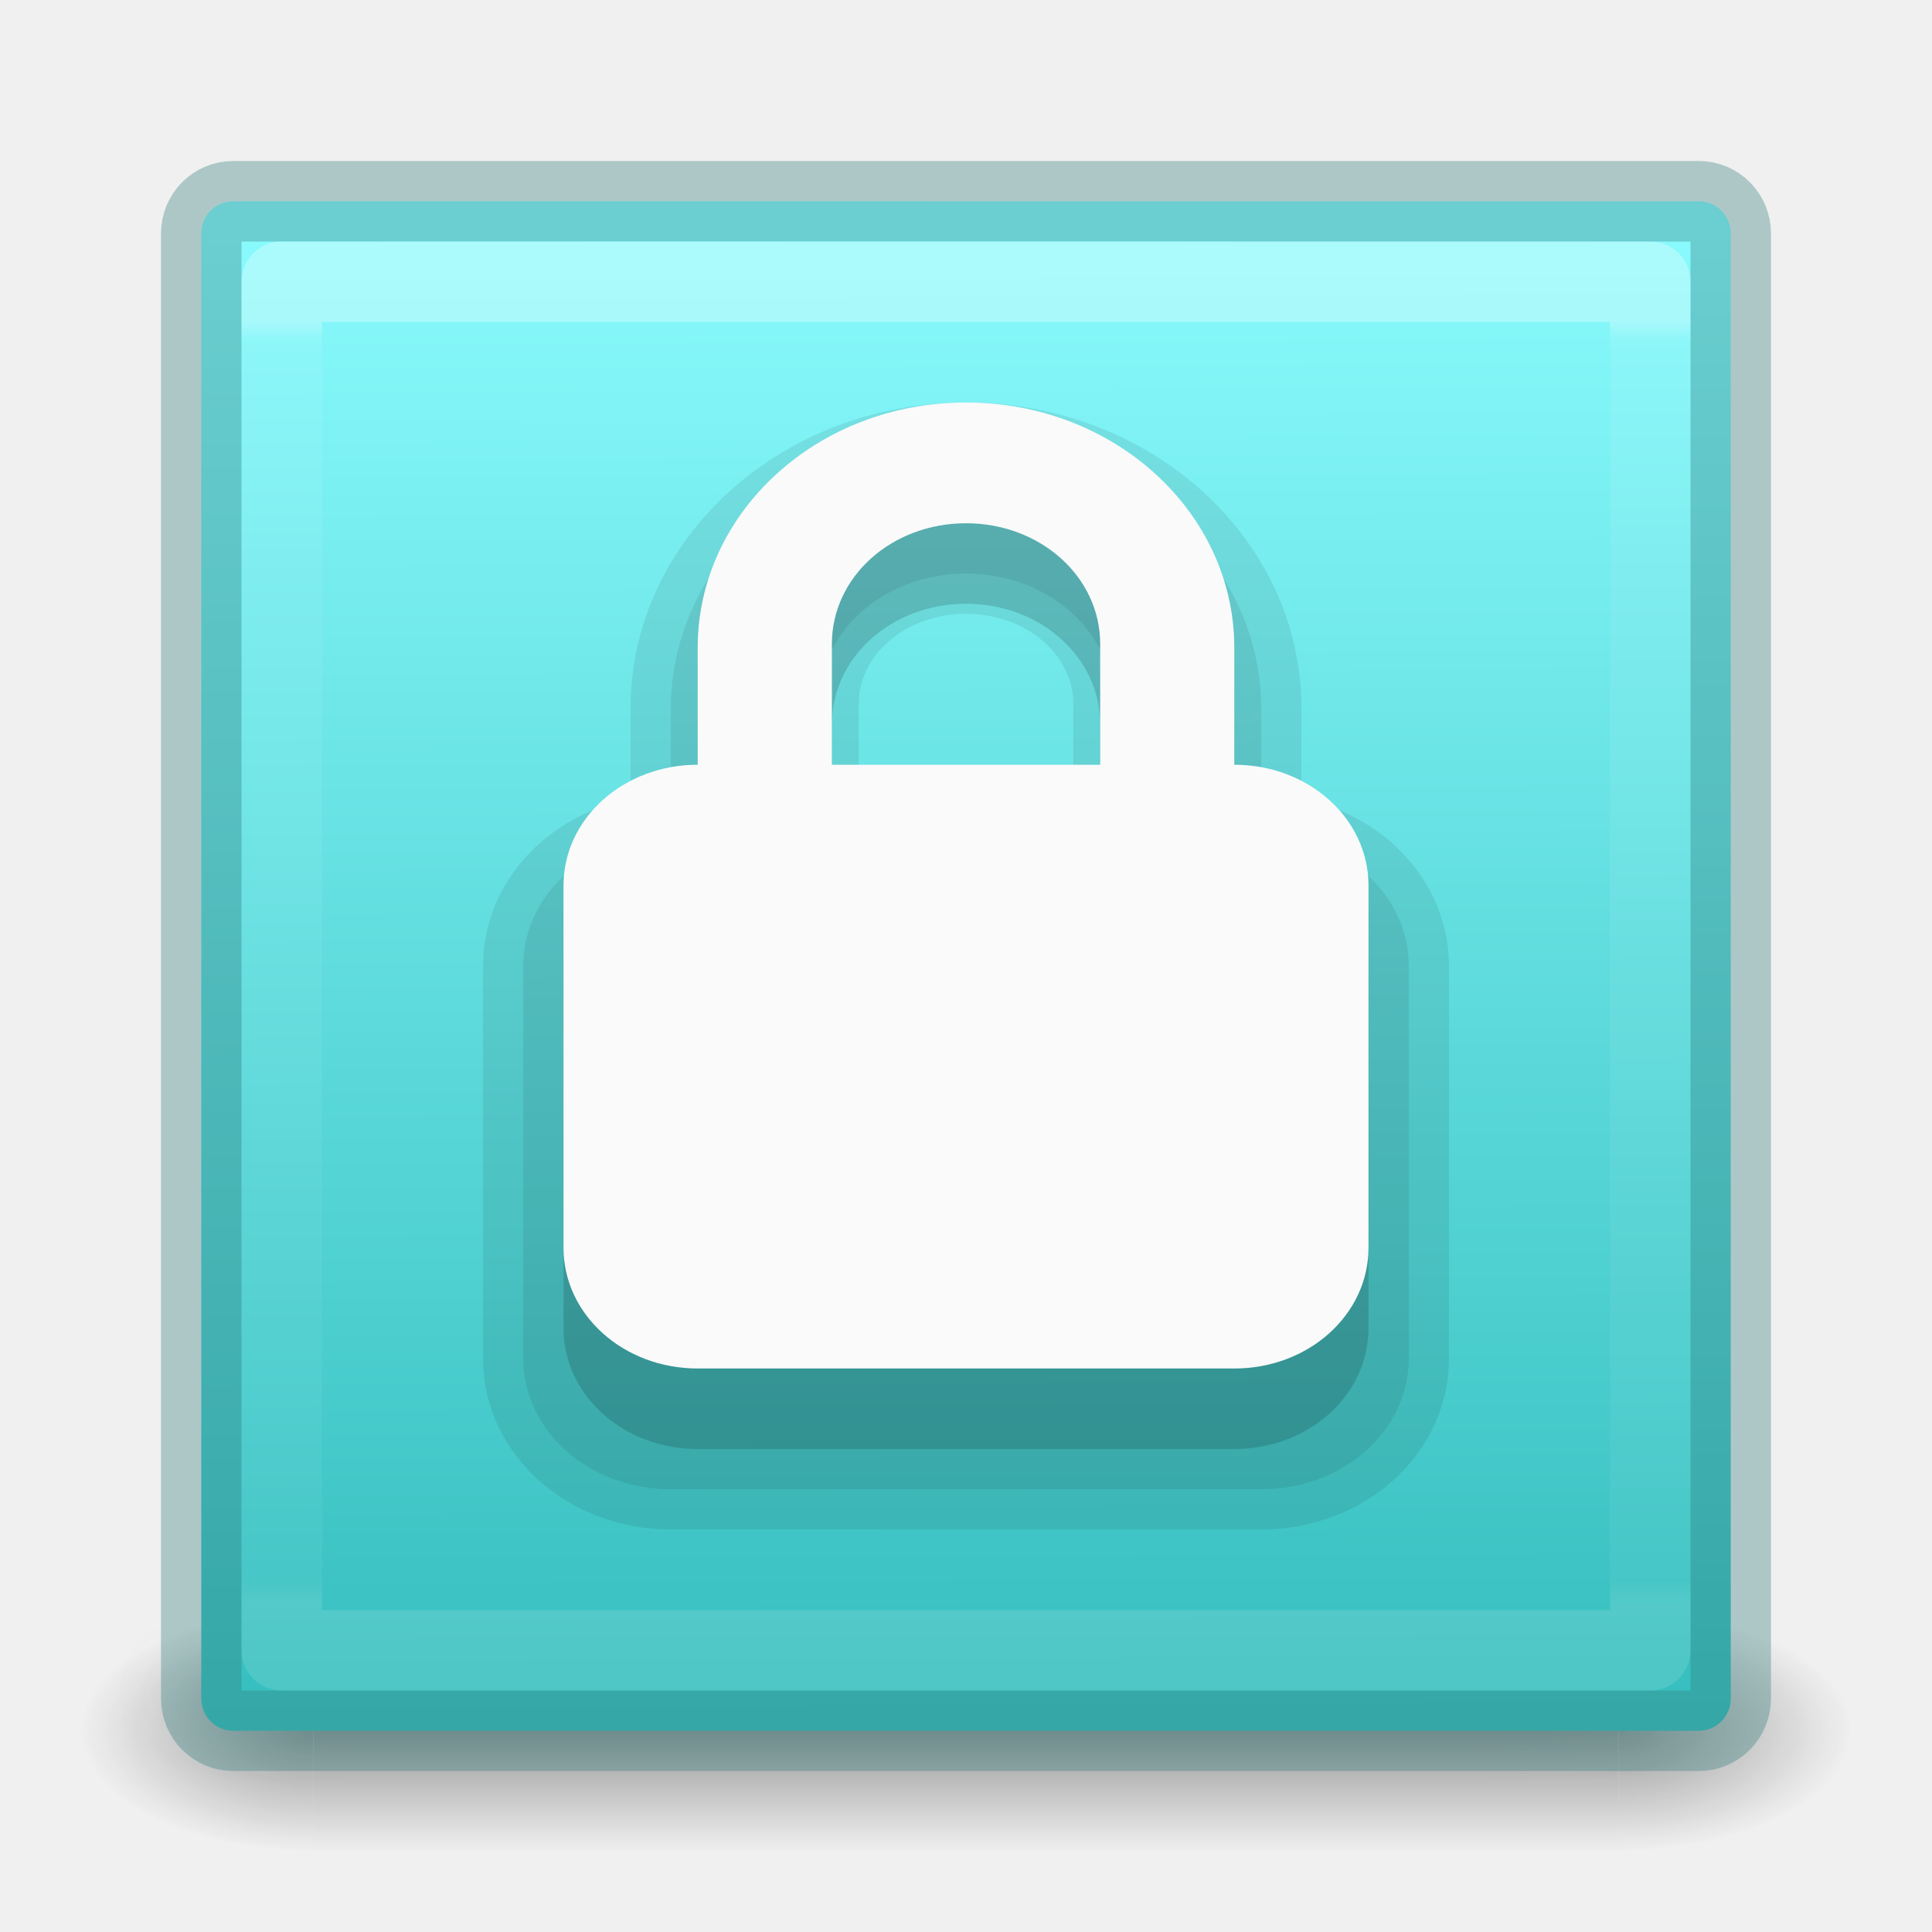
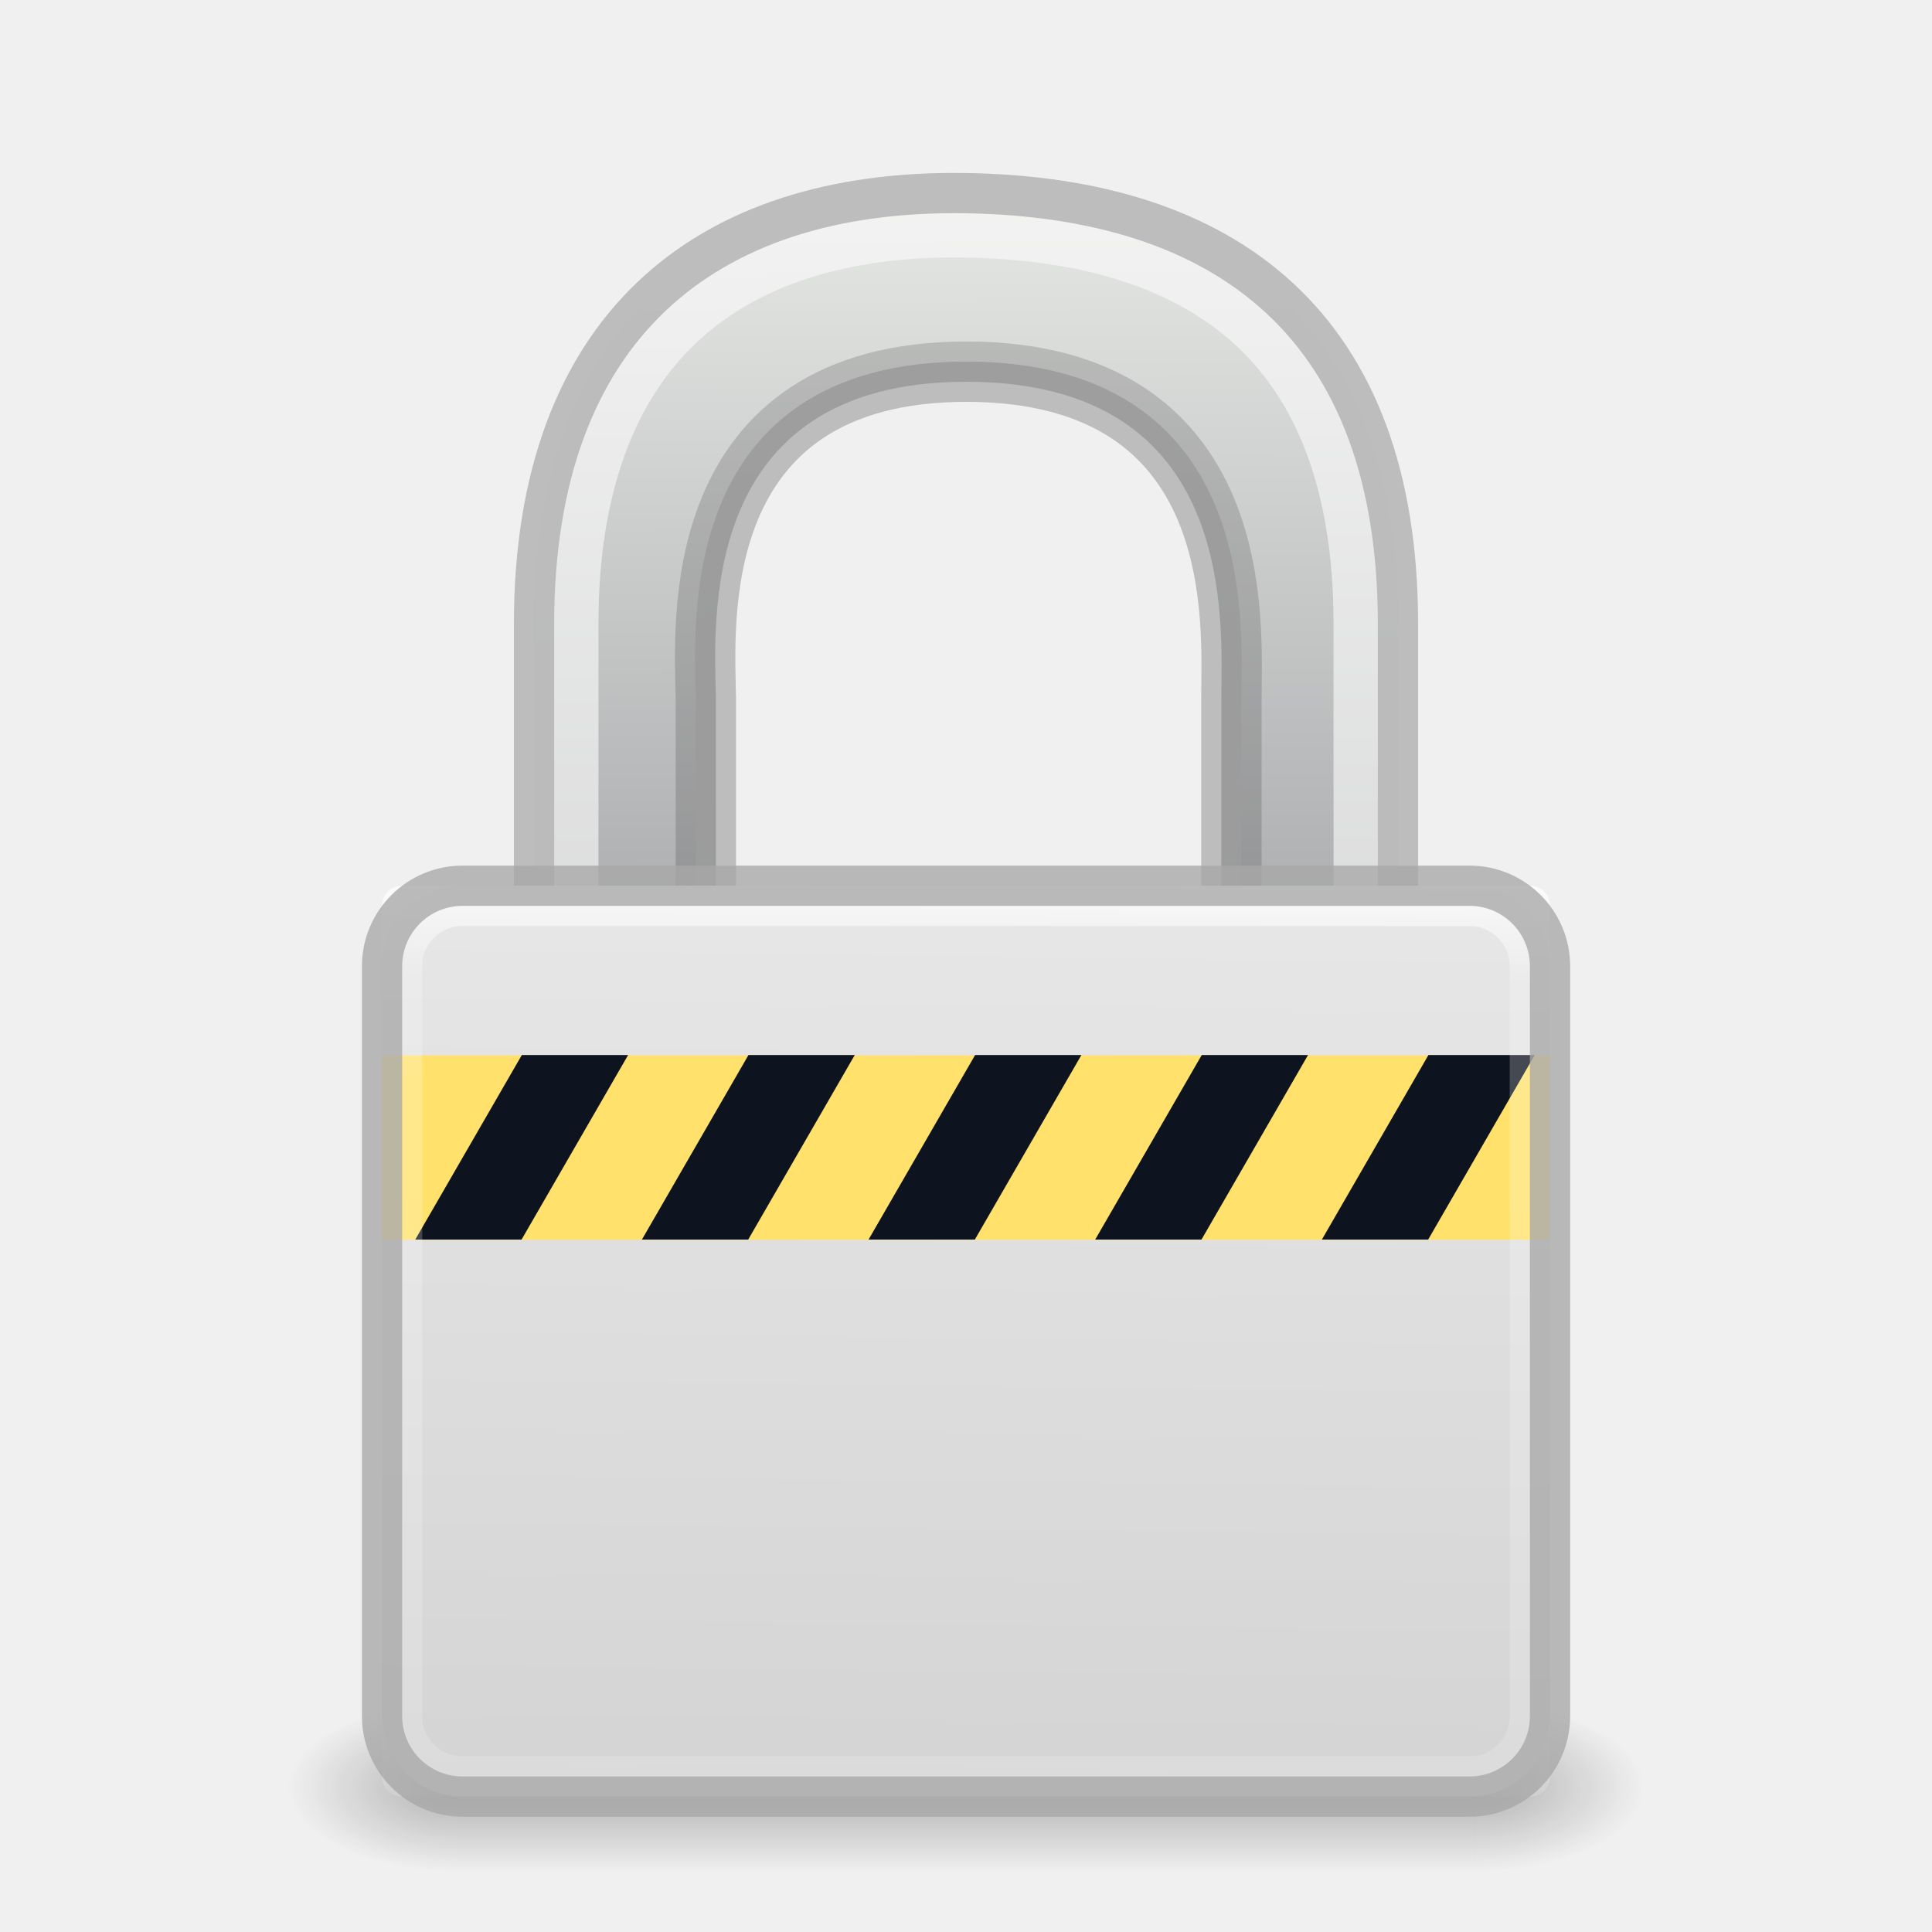
<svg xmlns="http://www.w3.org/2000/svg" xmlns:xlink="http://www.w3.org/1999/xlink" width="24" height="24" viewBox="0 0 24 24" version="1.1" id="SVGRoot">
  <defs id="defs3729">
+     <linearGradient id="linearGradient1091">
+       <stop offset="0" style="stop-color:#ffffff;stop-opacity:1" id="stop1083" />
+       <stop offset="0.089" style="stop-color:#ffffff;stop-opacity:0.235" id="stop1085" />
+       <stop offset="0.915" style="stop-color:#ffffff;stop-opacity:0.157" id="stop1087" />
+       <stop offset="1" style="stop-color:#ffffff;stop-opacity:0.392" id="stop1089" />
+     </linearGradient>
+     <linearGradient id="linearGradient2127">
+       <stop offset="0" style="stop-color:#eaece9;stop-opacity:1" id="stop2123" />
+       <stop offset="1" style="stop-color:#abacae;stop-opacity:1" id="stop2125" />
+     </linearGradient>
+     <linearGradient id="linearGradient2081">
+       <stop offset="0" style="stop-color:#ffffff;stop-opacity:1" id="stop2073" />
+       <stop offset="0.107" style="stop-color:#ffffff;stop-opacity:0.235" id="stop2075" />
+       <stop offset="0.932" style="stop-color:#ffffff;stop-opacity:0.157" id="stop2077" />
+       <stop offset="1" style="stop-color:#ffffff;stop-opacity:0.392" id="stop2079" />
+     </linearGradient>
+     <linearGradient id="linearGradient2049">
+       <stop offset="0" style="stop-color:#ffffff;stop-opacity:1" id="stop2041" />
+       <stop offset="0.142" style="stop-color:#ffffff;stop-opacity:0.235" id="stop2043" />
+       <stop offset="0.986" style="stop-color:#ffffff;stop-opacity:0.157" id="stop2045" />
+       <stop offset="1" style="stop-color:#ffffff;stop-opacity:0.392" id="stop2047" />
+     </linearGradient>
+     <linearGradient id="linearGradient2005">
+       <stop style="stop-color:#d4d4d4;stop-opacity:1;" offset="0" id="stop2001" />
+       <stop style="stop-color:#fafafa;stop-opacity:1" offset="1" id="stop2003" />
+     </linearGradient>
+     <linearGradient id="linearGradient1442">
+       <stop style="stop-color:#f8ffff;stop-opacity:1" offset="0" id="stop1438" />
+       <stop style="stop-color:#fafafa;stop-opacity:1" offset="1" id="stop1440" />
+     </linearGradient>
    <linearGradient id="linearGradient884">
      <stop style="stop-color:#36bebe;stop-opacity:1" offset="0" id="stop880" />
      <stop style="stop-color:#8cfcff;stop-opacity:1" offset="1" id="stop882" />
    </linearGradient>
    <filter style="color-interpolation-filters:sRGB" id="filter2385" x="-0.061" width="1.121" y="-1.914" height="4.828">
      <feGaussianBlur stdDeviation="1.209" id="feGaussianBlur2387" />
    </filter>
-     <linearGradient xlink:href="#linearGradient884" id="linearGradient886" x1="7.894" y1="14.762" x2="7.841" y2="0.929" gradientUnits="userSpaceOnUse" gradientTransform="matrix(1.379524,0,0,1.379524,0.9638068,-7.036194)" />
-     <linearGradient x1="12.913" y1="17.534" x2="12.913" y2="20.187" id="linearGradient3223" xlink:href="#linearGradient4097" gradientUnits="userSpaceOnUse" gradientTransform="matrix(1.018157,0,0,-1.019533,-27.68327,23.3416)" />
-     <linearGradient id="linearGradient4097">
-       <stop id="stop4099" style="stop-color:#000000;stop-opacity:1" offset="0" />
-       <stop id="stop4101" style="stop-color:#000000;stop-opacity:0" offset="1" />
+     <linearGradient xlink:href="#linearGradient884" id="linearGradient886" x1="7.894" y1="14.762" x2="7.841" y2="0.929" gradientUnits="userSpaceOnUse" gradientTransform="matrix(7.069583,0,0,7.069583,8.443331,-105.5567)" />
+     <linearGradient xlink:href="#linearGradient1442" id="linearGradient1444" x1="24.049" y1="-21.021" x2="23.996" y2="5.098" gradientUnits="userSpaceOnUse" gradientTransform="matrix(2.131066,0,0,2.065559,13.85441,-34.62326)" />
+     <linearGradient x1="76.523" y1="-9.023" x2="76.523" y2="3.451" id="linearGradient3149" xlink:href="#linearGradient4113" gradientUnits="userSpaceOnUse" gradientTransform="matrix(0.8955358,0,0,-0.8966327,-111.317,-44.54436)" />
+     <linearGradient id="linearGradient4113">
+       <stop id="stop4115" style="stop-color:#000000;stop-opacity:1" offset="0" />
+       <stop id="stop4117" style="stop-color:#000000;stop-opacity:0" offset="1" />
    </linearGradient>
-     <linearGradient x1="24" y1="6.549" x2="24" y2="41.229" id="linearGradient3233" xlink:href="#linearGradient4095" gradientUnits="userSpaceOnUse" gradientTransform="matrix(0.4594595,0,0,0.4594595,0.9729735,-7.027023)" />
-     <linearGradient id="linearGradient4095">
-       <stop id="stop4097" style="stop-color:#ffffff;stop-opacity:1" offset="0" />
-       <stop id="stop4100" style="stop-color:#ffffff;stop-opacity:0.235" offset="0.017" />
-       <stop id="stop4102" style="stop-color:#ffffff;stop-opacity:0.157" offset="0.98" />
-       <stop id="stop4104" style="stop-color:#ffffff;stop-opacity:0.392" offset="1" />
+     <linearGradient x1="24" y1="5" x2="24" y2="43" id="linearGradient3159" xlink:href="#linearGradient3924-776" gradientUnits="userSpaceOnUse" gradientTransform="matrix(2.542396,0,0,2.542395,3.982518,-110.0175)" />
+     <linearGradient id="linearGradient3924-776">
+       <stop id="stop3124" style="stop-color:#ffffff;stop-opacity:1" offset="0" />
+       <stop id="stop3126" style="stop-color:#ffffff;stop-opacity:0.235" offset="0.063" />
+       <stop id="stop3128" style="stop-color:#ffffff;stop-opacity:0.157" offset="0.951" />
+       <stop id="stop3130" style="stop-color:#ffffff;stop-opacity:0.392" offset="1" />
    </linearGradient>
-     <radialGradient cx="6.73" cy="9.957" r="12.672" fx="6.2" fy="9.957" id="radialGradient3215" xlink:href="#linearGradient2867-449-88-871-390-598-476-591-434-148-57-177-8-3-3-6-4-8-8-8-5" gradientUnits="userSpaceOnUse" gradientTransform="matrix(0,4.627013,-5.680493,0,41.49819,-47.88461)" />
+     <radialGradient cx="6.73" cy="9.957" r="12.672" fx="6.2" fy="9.957" id="radialGradient3395" xlink:href="#linearGradient2867-449-88-871-390-598-476-591-434-148-57-177-8-3-3-6-4-8-8-8-5" gradientUnits="userSpaceOnUse" gradientTransform="matrix(0,25.08328,-30.79425,0,254.8159,-322.342)" />
    <linearGradient id="linearGradient2867-449-88-871-390-598-476-591-434-148-57-177-8-3-3-6-4-8-8-8-5">
      <stop id="stop3750-1-0-7-6-6-1-3-9-3" style="stop-color:#919caf;stop-opacity:1" offset="0" />
      <stop id="stop3752-3-7-4-0-32-8-923-0-7" style="stop-color:#68758e;stop-opacity:1" offset="0.262" />
      <stop id="stop3754-1-8-5-2-7-6-7-1-9" style="stop-color:#485a6c;stop-opacity:1" offset="0.705" />
      <stop id="stop3756-1-6-2-6-6-1-96-6-0" style="stop-color:#444c5c;stop-opacity:1" offset="1" />
    </linearGradient>
-     <radialGradient cx="4.993" cy="43.5" r="2.5" fx="4.993" fy="43.5" id="radialGradient3082-6" xlink:href="#linearGradient3688-166-749-9" gradientUnits="userSpaceOnUse" gradientTransform="matrix(2.003784,0,0,1.4,27.98813,-17.4)" />
-     <linearGradient id="linearGradient3688-166-749-9">
-       <stop id="stop2883-2" style="stop-color:#181818;stop-opacity:1" offset="0" />
-       <stop id="stop2885-2" style="stop-color:#181818;stop-opacity:0" offset="1" />
+     <radialGradient cx="4.993" cy="43.5" r="2.5" fx="4.993" fy="43.5" id="radialGradient2455-1" xlink:href="#linearGradient3688-166-749-5" gradientUnits="userSpaceOnUse" gradientTransform="matrix(2.003784,0,0,1.4,27.98813,-17.4)" />
+     <linearGradient id="linearGradient3688-166-749-5">
+       <stop id="stop2883-0" style="stop-color:#181818;stop-opacity:1" offset="0" />
+       <stop id="stop2885-5" style="stop-color:#181818;stop-opacity:0" offset="1" />
    </linearGradient>
-     <radialGradient cx="4.993" cy="43.5" r="2.5" fx="4.993" fy="43.5" id="radialGradient3084-4" xlink:href="#linearGradient3688-166-749-9" gradientUnits="userSpaceOnUse" gradientTransform="matrix(2.003784,0,0,1.4,-20.01187,-104.4)" />
-     <linearGradient x1="25.058" y1="47.028" x2="25.058" y2="39.999" id="linearGradient3086-8" xlink:href="#linearGradient3702-501-757-1" gradientUnits="userSpaceOnUse" />
-     <linearGradient id="linearGradient3702-501-757-1">
-       <stop id="stop2895-2" style="stop-color:#181818;stop-opacity:0" offset="0" />
-       <stop id="stop2897-89" style="stop-color:#181818;stop-opacity:1" offset="0.5" />
-       <stop id="stop2899-36" style="stop-color:#181818;stop-opacity:0" offset="1" />
+     <radialGradient cx="4.993" cy="43.5" r="2.5" fx="4.993" fy="43.5" id="radialGradient2457-5" xlink:href="#linearGradient3688-166-749-5" gradientUnits="userSpaceOnUse" gradientTransform="matrix(2.003784,0,0,1.4,-20.01187,-104.4)" />
+     <linearGradient x1="25.058" y1="47.028" x2="25.058" y2="39.999" id="linearGradient2459-7" xlink:href="#linearGradient3702-501-757-0" gradientUnits="userSpaceOnUse" />
+     <linearGradient id="linearGradient3702-501-757-0">
+       <stop id="stop2895-0" style="stop-color:#181818;stop-opacity:0" offset="0" />
+       <stop id="stop2897-2" style="stop-color:#181818;stop-opacity:1" offset="0.5" />
+       <stop id="stop2899-6" style="stop-color:#181818;stop-opacity:0" offset="1" />
    </linearGradient>
+     <radialGradient cx="-4.029" cy="93.468" r="35.338" fx="-4.029" fy="93.468" id="radialGradient4377" xlink:href="#linearGradient4113" gradientUnits="userSpaceOnUse" gradientTransform="matrix(1.556392,0,0,0.1697883,70.27036,-14.8689)" />
+     <linearGradient x1="8.643" y1="27.5" x2="23.3" y2="27.5" id="linearGradient3888-76" xlink:href="#linearGradient6057-35" gradientUnits="userSpaceOnUse" gradientTransform="matrix(-1.867169,0,0,1.500012,193.5339,-73.01307)" />
+     <linearGradient id="linearGradient6057-35">
+       <stop id="stop6059-0" style="stop-color:#ffffff;stop-opacity:1" offset="0" />
+       <stop id="stop6061-4" style="stop-color:#ffffff;stop-opacity:0" offset="1" />
+     </linearGradient>
+     <linearGradient x1="8.643" y1="27.5" x2="23.3" y2="27.5" id="linearGradient3927-6" xlink:href="#linearGradient4113" gradientUnits="userSpaceOnUse" gradientTransform="matrix(-1.867169,0,0,1.500012,165.0446,-73.10499)" />
+     <linearGradient x1="21.771" y1="14.871" x2="21.771" y2="27.925" id="linearGradient3059" xlink:href="#linearGradient5443" gradientUnits="userSpaceOnUse" gradientTransform="matrix(1.526316,0,0,1.428571,139.827,-54.47692)" />
+     <linearGradient id="linearGradient5443">
+       <stop id="stop5445" style="stop-color:#ffffff;stop-opacity:1" offset="0" />
+       <stop id="stop5447" style="stop-color:#ffffff;stop-opacity:0.235" offset="0.033" />
+       <stop id="stop5449" style="stop-color:#ffffff;stop-opacity:0.157" offset="0.986" />
+       <stop id="stop5451" style="stop-color:#ffffff;stop-opacity:0.392" offset="1" />
+     </linearGradient>
+     <linearGradient x1="9" y1="29" x2="9" y2="14" id="linearGradient3062" xlink:href="#linearGradient6057-35" gradientUnits="userSpaceOnUse" gradientTransform="matrix(1.000008,0,0,1.400011,169.2483,-6.337521)" />
+     <linearGradient x1="9" y1="29" x2="9" y2="14" id="linearGradient3065" xlink:href="#linearGradient6057-35" gradientUnits="userSpaceOnUse" gradientTransform="matrix(1.000008,0,0,1.400011,142.2481,-6.337521)" />
+     <linearGradient x1="24" y1="29" x2="24" y2="14" id="linearGradient3068" xlink:href="#linearGradient5475" gradientUnits="userSpaceOnUse" gradientTransform="matrix(1.333333,0,0,1.400011,144.9147,-53.86295)" />
+     <linearGradient id="linearGradient5475">
+       <stop id="stop5477" style="stop-color:#d88f22;stop-opacity:1" offset="0" />
+       <stop id="stop5479" style="stop-color:#d88f22;stop-opacity:0" offset="1" />
+     </linearGradient>
+     <linearGradient x1="9" y1="29" x2="9" y2="14" id="linearGradient3071" xlink:href="#linearGradient5475" gradientUnits="userSpaceOnUse" gradientTransform="matrix(1.333333,0,0,1.400011,140.9148,-53.86295)" />
+     <radialGradient cx="16.824" cy="11.368" r="10.5" fx="16.777" fy="11.597" id="radialGradient3074" xlink:href="#linearGradient5409" gradientUnits="userSpaceOnUse" gradientTransform="matrix(0,2.22619,-3.210056,0,200.7402,-70.1533)" />
+     <linearGradient id="linearGradient5409">
+       <stop id="stop5411" style="stop-color:#f2e0c4;stop-opacity:1" offset="0" />
+       <stop id="stop5559" style="stop-color:#e5af5b;stop-opacity:1" offset="0.765" />
+       <stop id="stop5413" style="stop-color:#af6900;stop-opacity:1" offset="1" />
+     </linearGradient>
+     <linearGradient x1="25.058" y1="47.028" x2="25.058" y2="39.999" id="linearGradient3087" xlink:href="#linearGradient3702-501-757-0" gradientUnits="userSpaceOnUse" gradientTransform="matrix(0.4513102,0,0,0.3008734,1.168556,113.1128)" />
+     <radialGradient cx="4.993" cy="43.5" r="2.5" fx="4.993" fy="43.5" id="radialGradient3090" xlink:href="#linearGradient3688-166-749-5" gradientUnits="userSpaceOnUse" gradientTransform="matrix(0.8440397,0,0,0.4212228,-9.898883,-144.524)" />
+     <radialGradient cx="4.993" cy="43.5" r="2.5" fx="4.993" fy="43.5" id="radialGradient3093" xlink:href="#linearGradient3688-166-749-5" gradientUnits="userSpaceOnUse" gradientTransform="matrix(0.8440397,0,0,0.4212228,14.10112,107.8777)" />
+     <radialGradient cx="18.031" cy="6.281" r="3.182" fx="18.031" fy="6.281" id="radialGradient3328" xlink:href="#linearGradient6057-35" gradientUnits="userSpaceOnUse" gradientTransform="matrix(0.9605048,0,0,0.9968005,140.6021,-58.40987)" />
+     <linearGradient x1="32.128" y1="13.789" x2="35.021" y2="13.789" id="linearGradient3326" xlink:href="#linearGradient4113" gradientUnits="userSpaceOnUse" gradientTransform="matrix(-0.8563683,0,0,0.9968005,185.2485,-57.25031)" />
+     <linearGradient x1="35.005" y1="14.85" x2="33.004" y2="14.85" id="linearGradient3324" xlink:href="#linearGradient4113" gradientUnits="userSpaceOnUse" gradientTransform="matrix(0.8563683,0,0,0.9968005,145.0769,-57.25031)" />
+     <linearGradient id="linearGradient10591-4">
+       <stop id="stop10593-3" style="stop-color:#cad0c6;stop-opacity:1" offset="0" />
+       <stop id="stop10599-8" style="stop-color:#eaece9;stop-opacity:1" offset="0.5" />
+       <stop id="stop10595-4" style="stop-color:#c5cbc0;stop-opacity:1" offset="1" />
+     </linearGradient>
+     <linearGradient x1="24.46" y1="3.489" x2="24.499" y2="25.013" id="linearGradient4076" xlink:href="#linearGradient2127" gradientUnits="userSpaceOnUse" gradientTransform="matrix(0.3995419,0,0,0.4650611,2.382987,104.1129)" />
+     <linearGradient xlink:href="#linearGradient2005" id="linearGradient2007" x1="164.561" y1="-12.913" x2="165.123" y2="-60.975" gradientUnits="userSpaceOnUse" gradientTransform="matrix(0.4680218,0,0,0.4680218,-64.87177,132.2911)" />
+     <linearGradient xlink:href="#linearGradient2049" id="linearGradient2039" x1="72.478" y1="54.631" x2="72.17" y2="103.73" gradientUnits="userSpaceOnUse" />
+     <clipPath clipPathUnits="userSpaceOnUse" id="clipPath1029">
+       <path d="M 35.382,60.546 V 41.345 c 0,-19.52 11.203,-28.794 28.511,-28.55 17.402,0.244 28.724,8.8 28.724,28.55 V 61.166 H 80.918 V 46.306 c 0,-4.961 1.211,-21.013 -16.902,-21.013 -17.964,0 -16.655,16.151 -16.586,20.993 v 14.344 z" id="path1031" style="fill:url(#linearGradient1033);fill-opacity:1;fill-rule:evenodd;stroke:none;stroke-width:1.887" />
+     </clipPath>
+     <linearGradient xlink:href="#linearGradient2127" id="linearGradient1033" gradientUnits="userSpaceOnUse" gradientTransform="matrix(2.130891,0,0,2.480326,12.70926,0.6024229)" x1="24.46" y1="3.489" x2="24.499" y2="25.013" />
+     <clipPath clipPathUnits="userSpaceOnUse" id="clipPath1043">
+       <rect y="-23.266" x="211.823" height="4.893" width="30.965" id="rect1045" style="opacity:1;fill:#ffffff;fill-opacity:1;fill-rule:evenodd;stroke:none;stroke-width:0.52;stroke-linecap:round;stroke-linejoin:round;stroke-miterlimit:4;stroke-dasharray:none;stroke-dashoffset:0;stroke-opacity:0.514;paint-order:markers fill stroke" />
+     </clipPath>
+     <clipPath clipPathUnits="userSpaceOnUse" id="clipPath1067">
+       <path style="fill:url(#linearGradient1071);fill-opacity:1;fill-rule:evenodd;stroke:none;stroke-width:1.887" id="path1069" d="M 49.03,58.355 V 43.792 c 0,-14.805 8.497,-21.839 21.624,-21.654 13.199,0.185 21.786,6.674 21.786,21.654 V 58.825 h -8.874 V 47.554 c 0,-3.762 0.919,-15.937 -12.819,-15.937 -13.625,0 -12.632,12.25 -12.579,15.922 v 10.879 z" />
+     </clipPath>
+     <linearGradient xlink:href="#linearGradient10591-4" id="linearGradient1071" gradientUnits="userSpaceOnUse" gradientTransform="matrix(1.616161,0,0,1.881188,31.83369,12.89111)" x1="10.651" y1="2.914" x2="27.192" y2="17.47" />
+     <clipPath clipPathUnits="userSpaceOnUse" id="clipPath1095">
+       <rect y="83.204" x="19.636" height="29.74" width="88.727" id="rect1097" style="opacity:1;fill:#555761;fill-opacity:1;stroke:none;stroke-width:0.9;stroke-miterlimit:4;stroke-dasharray:none;stroke-opacity:1" />
+     </clipPath>
+     <clipPath clipPathUnits="userSpaceOnUse" id="clipPath1773">
+       <rect style="color:#000000;display:inline;overflow:visible;visibility:visible;fill:none;fill-opacity:1;fill-rule:nonzero;stroke:#a8a8a8;stroke-width:1;stroke-miterlimit:4;stroke-dasharray:none;stroke-opacity:0.774;marker:none;enable-background:accumulate" id="rect1775" y="56.965" x="41.481" ry="1" rx="1" height="45.625" width="58.504" />
+     </clipPath>
  </defs>
-   <g id="layer1" transform="translate(0,8)">
-     <g transform="matrix(0.55,0,0,0.3333336,-1.200001,-0.6666697)" id="g2036-4" style="display:inline">
-       <g transform="matrix(1.052632,0,0,1.285713,-1.263158,-13.42854)" id="g3712-8" style="opacity:0.4">
-         <rect width="5" height="7" x="38" y="40" id="rect2801-6" style="fill:url(#radialGradient3082-6);fill-opacity:1;stroke:none" />
-         <rect width="5" height="7" x="-10" y="-47" transform="scale(-1)" id="rect3696-20" style="fill:url(#radialGradient3084-4);fill-opacity:1;stroke:none" />
-         <rect width="28" height="7" x="10" y="40" id="rect3700-5" style="fill:url(#linearGradient3086-8);fill-opacity:1;stroke:none" />
+   <g id="layer1" style="display:none" transform="translate(0,8)">
+     <path d="m 119,1.001 a 55,6 0 0 1 -110,0 55,6 0 1 1 110,0 z" id="path3041" style="color:#000000;display:inline;overflow:visible;visibility:visible;opacity:0.2;fill:url(#radialGradient4377);fill-opacity:1;fill-rule:nonzero;stroke:none;stroke-width:1;marker:none;enable-background:accumulate" />
+     <g transform="matrix(2.699999,0,0,0.5555561,1.199999,-23.11112)" id="g2036" style="display:inline">
+       <g transform="matrix(1.052632,0,0,1.285713,-1.263158,-13.42854)" id="g3712" style="opacity:0.4">
+         <rect width="5" height="7" x="38" y="40" id="rect2801" style="fill:url(#radialGradient2455-1);fill-opacity:1;stroke:none" />
+         <rect width="5" height="7" x="-10" y="-47" transform="scale(-1)" id="rect3696" style="fill:url(#radialGradient2457-5);fill-opacity:1;stroke:none" />
+         <rect width="28" height="7" x="10" y="40" id="rect3700" style="fill:url(#linearGradient2459-7);fill-opacity:1;stroke:none" />
      </g>
    </g>
-     <path id="rect2099" style="opacity:0.417;fill:#53676c;fill-opacity:1;stroke-width:0.896;filter:url(#filter2385)" d="m 4.176,18.059 c -2.881,0 -5.201,0.34 -5.201,0.76 0,0.42 2.32,0.758 5.201,0.758 H 41.605 c 2.881,0 5.201,-0.338 5.201,-0.758 0,-0.42 -2.32,-0.76 -5.201,-0.76 z" transform="matrix(0.3812812,0,0,0.3237212,2.650886,6.95157)" />
-     <path id="rect3747" style="opacity:1;fill:url(#linearGradient886);fill-opacity:1;stroke:#347d7d;stroke-width:1;stroke-linecap:round;stroke-linejoin:round;stroke-miterlimit:4;stroke-dasharray:none;stroke-opacity:0.353" d="m 2.896,-5.5 c -0.219,0 -0.396,0.179 -0.396,0.401 V 13.099 c 0,0.222 0.177,0.401 0.396,0.401 H 21.104 c 0.219,0 0.396,-0.179 0.396,-0.401 V -5.099 c 0,-0.222 -0.177,-0.401 -0.396,-0.401 z" />
-     <rect style="opacity:0.302;fill:#1c2224;fill-opacity:1;stroke:none;stroke-opacity:1" id="rect2085" width="0.258" height="0.645" x="-20.242" y="-18.037" rx="1.5" ry="1.5" />
+     <path id="rect2099" style="opacity:0.417;fill:#53676c;fill-opacity:1;stroke-width:0.448;filter:url(#filter2385)" d="m 4.176,18.059 c -2.881,0 -5.201,0.34 -5.201,0.76 0,0.42 2.32,0.758 5.201,0.758 H 41.605 c 2.881,0 5.201,-0.338 5.201,-0.758 0,-0.42 -2.32,-0.76 -5.201,-0.76 z" transform="matrix(2.0335,0,0,1.726513,14.13806,-32.25829)" />
+     <path id="rect3747" style="opacity:1;fill:url(#linearGradient886);fill-opacity:1;stroke:#347d7d;stroke-width:2.632;stroke-linecap:round;stroke-linejoin:round;stroke-miterlimit:4;stroke-dasharray:none;stroke-opacity:0.353" d="m 18.344,-97.684 c -1.124,0 -2.029,0.917 -2.029,2.057 v 93.255 c 0,1.139 0.905,2.057 2.029,2.057 H 111.656 c 1.124,0 2.029,-0.917 2.029,-2.057 V -95.628 c 0,-1.139 -0.905,-2.057 -2.029,-2.057 z" />
    <g style="display:inline" id="g3532-1" transform="matrix(1.123442,0,-0.7136519,1.260733,157.0523,-7.731172)" />
    <g style="display:inline;fill:#fce94f;stroke:none" id="g3557-05" transform="matrix(1.123442,0,-0.7136519,1.260733,157.0523,-7.731172)" />
    <g id="layer10" style="display:inline" transform="matrix(1.142857,0,0,1.142857,-543.4921,502.675)" />
    <g id="layer13" style="display:inline" transform="matrix(1.142857,0,0,1.142857,-543.4921,502.675)" />
    <g id="layer14" transform="matrix(1.142857,0,0,1.142857,-543.4921,502.675)" />
    <g id="layer15" style="display:inline" transform="matrix(1.142857,0,0,1.142857,-543.4921,502.675)" />
    <g id="g71291" style="display:inline" transform="matrix(1.142857,0,0,1.142857,-543.4921,502.675)" />
    <g id="g4953" style="display:inline" transform="matrix(1.142857,0,0,1.142857,-543.4921,502.675)" />
    <g id="layer12" style="display:inline" transform="matrix(1.142857,0,0,1.142857,-543.4921,502.675)" />
    <g style="display:inline;fill:#3a4351;fill-opacity:1" id="g3532-1-2" transform="matrix(1.123442,0,-0.7136519,1.260733,157.0523,-7.731171)" />
    <g style="display:inline;fill:#3a4351;fill-opacity:1;stroke:none" id="g3557-05-9" transform="matrix(1.123442,0,-0.7136519,1.260733,157.0523,-7.731171)" />
    <g id="layer10-2" style="display:inline;fill:#3a4351;fill-opacity:1" transform="matrix(1.142857,0,0,1.142857,-543.4921,502.675)" />
    <g id="layer13-5" style="display:inline;fill:#3a4351;fill-opacity:1" transform="matrix(1.142857,0,0,1.142857,-543.4921,502.675)" />
    <g style="fill:#3a4351;fill-opacity:1" id="layer14-4" transform="matrix(1.142857,0,0,1.142857,-543.4921,502.675)" />
    <g id="layer15-3" style="display:inline;fill:#3a4351;fill-opacity:1" transform="matrix(1.142857,0,0,1.142857,-543.4921,502.675)" />
    <g id="g71291-8" style="display:inline;fill:#3a4351;fill-opacity:1" transform="matrix(1.142857,0,0,1.142857,-543.4921,502.675)" />
    <g id="g4953-4" style="display:inline;fill:#3a4351;fill-opacity:1" transform="matrix(1.142857,0,0,1.142857,-543.4921,502.675)" />
    <g id="layer12-6" style="display:inline;fill:#3a4351;fill-opacity:1" transform="matrix(1.142857,0,0,1.142857,-543.4921,502.675)" />
-     <path style="color:#000000;display:inline;overflow:visible;visibility:visible;opacity:0.15;fill:#000000;fill-opacity:1;fill-rule:nonzero;stroke:#000000;stroke-width:1;stroke-opacity:0.533;marker:none;enable-background:accumulate" id="rect2822-6" d="m 12,-2.5 c -2.031,0 -3.667,1.48 -3.667,3.301 V 2.375 c -1.016,0 -1.833,0.725 -1.833,1.625 V 8.875 C 6.5,9.775 7.318,10.5 8.333,10.5 H 15.667 C 16.682,10.5 17.5,9.775 17.5,8.875 V 4 C 17.5,3.1 16.682,2.375 15.667,2.375 V 0.801 C 15.667,-1.02 14.031,-2.5 12,-2.5 Z m 0,1.625 c 1.016,0 1.833,0.719 1.833,1.625 V 2.375 H 10.167 V 0.75 c 0,-0.906 0.818,-1.625 1.833,-1.625 z" />
-     <path style="color:#000000;display:inline;overflow:visible;visibility:visible;opacity:0.15;fill:#000000;fill-opacity:1;fill-rule:nonzero;stroke:none;stroke-width:1;stroke-opacity:0.533;marker:none;enable-background:accumulate" id="rect2822-6-9" d="m 12,-2 c -1.847,0 -3.333,1.366 -3.333,3.047 v 1.453 c -0.923,0 -1.667,0.669 -1.667,1.5 V 8.5 C 7,9.331 7.743,10 8.667,10 H 15.333 C 16.257,10 17,9.331 17,8.5 V 4 C 17,3.169 16.257,2.5 15.333,2.5 V 1.047 C 15.333,-0.634 13.847,-2 12,-2 Z m 0,1.5 c 0.923,0 1.667,0.664 1.667,1.5 v 1.5 h -3.333 V 1 c 0,-0.836 0.743,-1.5 1.667,-1.5 z" />
-     <path style="color:#000000;display:inline;overflow:visible;visibility:visible;fill:#fafafa;fill-opacity:1;fill-rule:nonzero;stroke:none;stroke-width:1;marker:none;enable-background:accumulate" id="rect2822" d="m 12,-3 c -1.847,0 -3.333,1.366 -3.333,3.047 v 1.453 c -0.923,0 -1.667,0.669 -1.667,1.5 V 7.5 C 7,8.331 7.743,9 8.667,9 H 15.333 C 16.257,9 17,8.331 17,7.5 V 3 C 17,2.169 16.257,1.5 15.333,1.5 V 0.047 C 15.333,-1.634 13.847,-3 12,-3 Z m 0,1.5 c 0.923,0 1.667,0.664 1.667,1.5 v 1.5 h -3.333 V 6.4e-6 c 0,-0.836 0.743,-1.5 1.667,-1.5 z" />
+     <path style="color:#000000;display:inline;overflow:visible;visibility:visible;opacity:0.15;fill:#000000;fill-opacity:1;fill-rule:nonzero;stroke:#000000;stroke-width:2.057;stroke-opacity:0.533;marker:none;enable-background:accumulate" id="rect2822-6" d="m 65,-74.652 c -8.853,0 -15.981,5.763 -15.981,12.854 v 6.13 c -4.427,0 -7.991,2.822 -7.991,6.328 v 18.984 c 0,3.506 3.564,6.328 7.991,6.328 h 31.962 c 4.427,0 7.991,-2.822 7.991,-6.328 V -49.34 c 0,-3.506 -3.564,-6.328 -7.991,-6.328 v -6.13 c 0,-7.09 -7.128,-12.854 -15.981,-12.854 z m 0,6.328 c 4.427,0 7.991,2.799 7.991,6.328 v 6.328 H 57.009 v -6.328 c 0,-3.529 3.564,-6.328 7.991,-6.328 z" />
+     <path style="color:#000000;display:inline;overflow:visible;visibility:visible;opacity:0.15;fill:#000000;fill-opacity:1;fill-rule:nonzero;stroke:none;stroke-width:2.147;stroke-opacity:0.533;marker:none;enable-background:accumulate" id="rect2822-6-9" d="m 65,-75.676 c -8.658,0 -15.628,5.644 -15.628,12.587 v 6.003 c -4.329,0 -7.814,2.764 -7.814,6.197 v 18.59 c 0,3.433 3.485,6.197 7.814,6.197 h 31.256 c 4.329,0 7.814,-2.764 7.814,-6.197 v -18.59 c 0,-3.433 -3.485,-6.197 -7.814,-6.197 v -6.003 c 0,-6.943 -6.97,-12.587 -15.628,-12.587 z m 0,6.197 c 4.329,0 7.814,2.741 7.814,6.197 v 6.197 H 57.186 v -6.197 c 0,-3.456 3.485,-6.197 7.814,-6.197 z" />
+     <path style="color:#000000;display:inline;overflow:visible;visibility:visible;fill:url(#linearGradient1444);fill-opacity:1;fill-rule:nonzero;stroke:none;stroke-width:2.147;marker:none;enable-background:accumulate" id="rect2822" d="m 65,-78 c -8.658,0 -15.628,5.644 -15.628,12.587 v 6.003 c -4.329,0 -7.814,2.764 -7.814,6.197 v 18.59 c 0,3.433 3.485,6.197 7.814,6.197 h 31.256 c 4.329,0 7.814,-2.764 7.814,-6.197 v -18.59 c 0,-3.433 -3.485,-6.197 -7.814,-6.197 v -6.003 C 80.628,-72.356 73.658,-78 65,-78 Z m 0,6.197 c 4.329,0 7.814,2.741 7.814,6.197 v 6.197 H 57.186 v -6.197 c 0,-3.456 3.485,-6.197 7.814,-6.197 z" />
    <g id="layer10-9" style="display:inline" transform="translate(-330.0812,574.547)" />
    <g id="layer13-6" style="display:inline" transform="translate(-330.0812,574.547)" />
    <g id="layer14-1" transform="translate(-330.0812,574.547)" />
    <g id="layer15-0" style="display:inline" transform="translate(-330.0812,574.547)" />
    <g id="g71291-3" style="display:inline" transform="translate(-330.0812,574.547)" />
    <g id="g4953-7" style="display:inline" transform="translate(-330.0812,574.547)" />
    <g id="layer12-65" style="display:inline" transform="translate(-330.0812,574.547)" />
-     <rect width="17" height="17" x="3.5" y="-4.5" id="rect6741-9" style="opacity:0.3;fill:none;stroke:url(#linearGradient3233);stroke-width:1;stroke-linecap:round;stroke-linejoin:round;stroke-miterlimit:4;stroke-dasharray:none;stroke-dashoffset:0;stroke-opacity:1" />
+     <rect width="94.069" height="94.069" rx="2.473" ry="2.274" x="17.966" y="-96.034" id="rect6741-7" style="opacity:0.3;fill:none;stroke:url(#linearGradient3159);stroke-width:0.931;stroke-linecap:round;stroke-linejoin:round;stroke-miterlimit:4;stroke-dasharray:none;stroke-dashoffset:0;stroke-opacity:1" />
+   </g>
+   <g id="layer3" style="display:none" transform="translate(0,-104)">
+     <rect style="opacity:0.354;fill:#919191;fill-opacity:1;fill-rule:evenodd;stroke:none;stroke-width:1;stroke-linecap:round;stroke-linejoin:round;stroke-miterlimit:4;stroke-dasharray:none;stroke-dashoffset:0;stroke-opacity:0.608;paint-order:markers fill stroke" id="rect2119" width="24" height="24" x="0" y="104" rx="1.887" ry="2.074" />
+   </g>
+   <g id="layer2" transform="translate(0,-104)">
+     <path style="fill:url(#linearGradient4076);fill-opacity:1;fill-rule:evenodd;stroke:none;stroke-width:1.887" id="path2086-6" d="m 6.634,115.352 v -3.6 c 0,-3.66 2.101,-5.399 5.346,-5.353 3.263,0.046 5.386,1.65 5.386,5.353 v 3.716 h -2.194 v -2.786 c 0,-0.93 0.227,-3.94 -3.169,-3.94 -3.368,0 -3.123,3.028 -3.11,3.936 v 2.689 z" />
+     <path d="M 49.03,58.355 V 43.792 c 0,-14.805 8.497,-21.839 21.624,-21.654 13.199,0.185 21.786,6.674 21.786,21.654 V 58.825" id="path2063" style="fill:none;fill-opacity:1;fill-rule:evenodd;stroke:#fafafa;stroke-width:6.472;stroke-miterlimit:4;stroke-dasharray:none;stroke-opacity:0.615" mask="none" transform="matrix(0.2472168,0,0,0.2472168,-5.486834,100.9261)" clip-path="url(#clipPath1067)" />
+     <path d="m 6.634,115.352 v -3.6 c 0,-3.66 2.101,-5.399 5.346,-5.353 3.263,0.046 5.386,1.65 5.386,5.353 v 3.716 h -2.194 v -2.786 c 0,-0.93 0.227,-3.94 -3.169,-3.94 -3.368,0 -3.123,3.028 -3.11,3.936 v 2.689 z" id="path2093" style="fill:none;fill-opacity:1;fill-rule:evenodd;stroke:#b7b7b7;stroke-width:0.5;stroke-miterlimit:4;stroke-dasharray:none;stroke-opacity:0.899" />
+     <path style="fill:none;fill-opacity:1;fill-rule:evenodd;stroke:#282828;stroke-width:5.333;stroke-miterlimit:4;stroke-dasharray:none;stroke-opacity:0.188" id="path1023" d="M 80.918,61.166 V 46.306 c 0,-4.961 1.211,-21.013 -16.902,-21.013 -17.964,0 -16.655,16.151 -16.586,20.993 v 14.344" clip-path="url(#clipPath1029)" transform="matrix(0.1875,0,0,0.1875,0,104)" />
+     <rect style="opacity:0.3;fill:url(#radialGradient3093);fill-opacity:1;stroke:none;stroke-width:1.887" id="rect2801-9" y="125.148" x="18.318" height="2.106" width="2.106" />
+     <rect style="opacity:0.3;fill:url(#radialGradient3090);fill-opacity:1;stroke:none;stroke-width:1.887" id="rect3696-3" transform="scale(-1)" y="-127.254" x="-5.682" height="2.106" width="2.106" />
+     <rect style="opacity:0.3;fill:url(#linearGradient3087);fill-opacity:1;stroke:none;stroke-width:1.887" id="rect3700-3" y="125.148" x="5.682" height="2.106" width="12.637" />
+     <rect style="color:#000000;display:inline;overflow:visible;visibility:visible;fill:url(#linearGradient2007);fill-opacity:1;fill-rule:nonzero;stroke:none;stroke-width:1.978px;marker:none;enable-background:accumulate" id="rect3186-2" y="115.003" x="4.746" ry="1" rx="1" height="11.315" width="14.509" />
+     <rect style="opacity:1;fill:#ffe16b;fill-opacity:1;fill-rule:evenodd;stroke:none;stroke-width:0.983;stroke-linecap:round;stroke-linejoin:round;stroke-miterlimit:4;stroke-dasharray:none;stroke-dashoffset:0;stroke-opacity:0.514;paint-order:markers fill stroke" id="rect1061" width="14.505" height="2.292" x="4.745" y="117.11" />
+     <g id="g1955" mask="none" transform="matrix(0.4684534,0,0,0.4684534,-94.49192,128.0051)" style="stroke-width:4.032" clip-path="url(#clipPath1043)">
+       <path id="path1945" style="opacity:1;fill:#0e141f;fill-opacity:1;fill-rule:evenodd;stroke:none;stroke-width:1.046;stroke-linecap:round;stroke-linejoin:round;stroke-miterlimit:4;stroke-dasharray:none;stroke-dashoffset:0;stroke-opacity:0.514;paint-order:markers fill stroke" d="m 210.563,-14.632 c 0,0 7.723,-13.376 7.723,-13.376 0,0 2.114,1.22 2.114,1.22 0,0 -7.723,13.376 -7.723,13.376 0,0 -2.114,-1.22 -2.114,-1.22" />
+       <path id="path1947" style="opacity:1;fill:#0e141f;fill-opacity:1;fill-rule:evenodd;stroke:none;stroke-width:1.046;stroke-linecap:round;stroke-linejoin:round;stroke-miterlimit:4;stroke-dasharray:none;stroke-dashoffset:0;stroke-opacity:0.514;paint-order:markers fill stroke" d="m 216.573,-14.632 c 0,0 7.723,-13.376 7.723,-13.376 0,0 2.114,1.22 2.114,1.22 0,0 -7.723,13.376 -7.723,13.376 0,0 -2.114,-1.22 -2.114,-1.22" />
+       <path id="path1949" style="opacity:1;fill:#0e141f;fill-opacity:1;fill-rule:evenodd;stroke:none;stroke-width:1.046;stroke-linecap:round;stroke-linejoin:round;stroke-miterlimit:4;stroke-dasharray:none;stroke-dashoffset:0;stroke-opacity:0.514;paint-order:markers fill stroke" d="m 222.583,-14.632 c 0,0 7.723,-13.376 7.723,-13.376 0,0 2.114,1.22 2.114,1.22 0,0 -7.723,13.376 -7.723,13.376 0,0 -2.114,-1.22 -2.114,-1.22" />
+       <path id="path1951" style="opacity:1;fill:#0e141f;fill-opacity:1;fill-rule:evenodd;stroke:none;stroke-width:1.046;stroke-linecap:round;stroke-linejoin:round;stroke-miterlimit:4;stroke-dasharray:none;stroke-dashoffset:0;stroke-opacity:0.514;paint-order:markers fill stroke" d="m 228.593,-14.632 c 0,0 7.723,-13.376 7.723,-13.376 0,0 2.114,1.22 2.114,1.22 0,0 -7.723,13.376 -7.723,13.376 0,0 -2.114,-1.22 -2.114,-1.22" />
+       <path id="path1953" style="opacity:1;fill:#0e141f;fill-opacity:1;fill-rule:evenodd;stroke:none;stroke-width:1.046;stroke-linecap:round;stroke-linejoin:round;stroke-miterlimit:4;stroke-dasharray:none;stroke-dashoffset:0;stroke-opacity:0.514;paint-order:markers fill stroke" d="m 234.604,-14.632 c 0,0 7.723,-13.376 7.723,-13.376 0,0 2.114,1.22 2.114,1.22 0,0 -7.723,13.376 -7.723,13.376 0,0 -2.114,-1.22 -2.114,-1.22" />
+     </g>
+     <rect width="58.504" height="45.625" rx="4.032" ry="4.032" x="41.481" y="56.965" id="rect2015" style="color:#000000;display:inline;overflow:visible;visibility:visible;fill:none;fill-opacity:1;fill-rule:nonzero;stroke:url(#linearGradient2039);stroke-width:4.032;stroke-miterlimit:4;stroke-dasharray:none;stroke-opacity:1;marker:none;enable-background:accumulate" mask="none" clip-path="url(#clipPath1773)" transform="matrix(0.2479945,0,0,0.2479945,-5.541499,100.8762)" />
+     <rect width="14.509" height="11.315" rx="1" ry="1" x="4.746" y="115.003" id="rect2061" style="color:#000000;display:inline;overflow:visible;visibility:visible;fill:none;fill-opacity:1;fill-rule:nonzero;stroke:#a8a8a8;stroke-width:0.5;stroke-miterlimit:4;stroke-dasharray:none;stroke-opacity:0.774;marker:none;enable-background:accumulate" />
  </g>
</svg>
